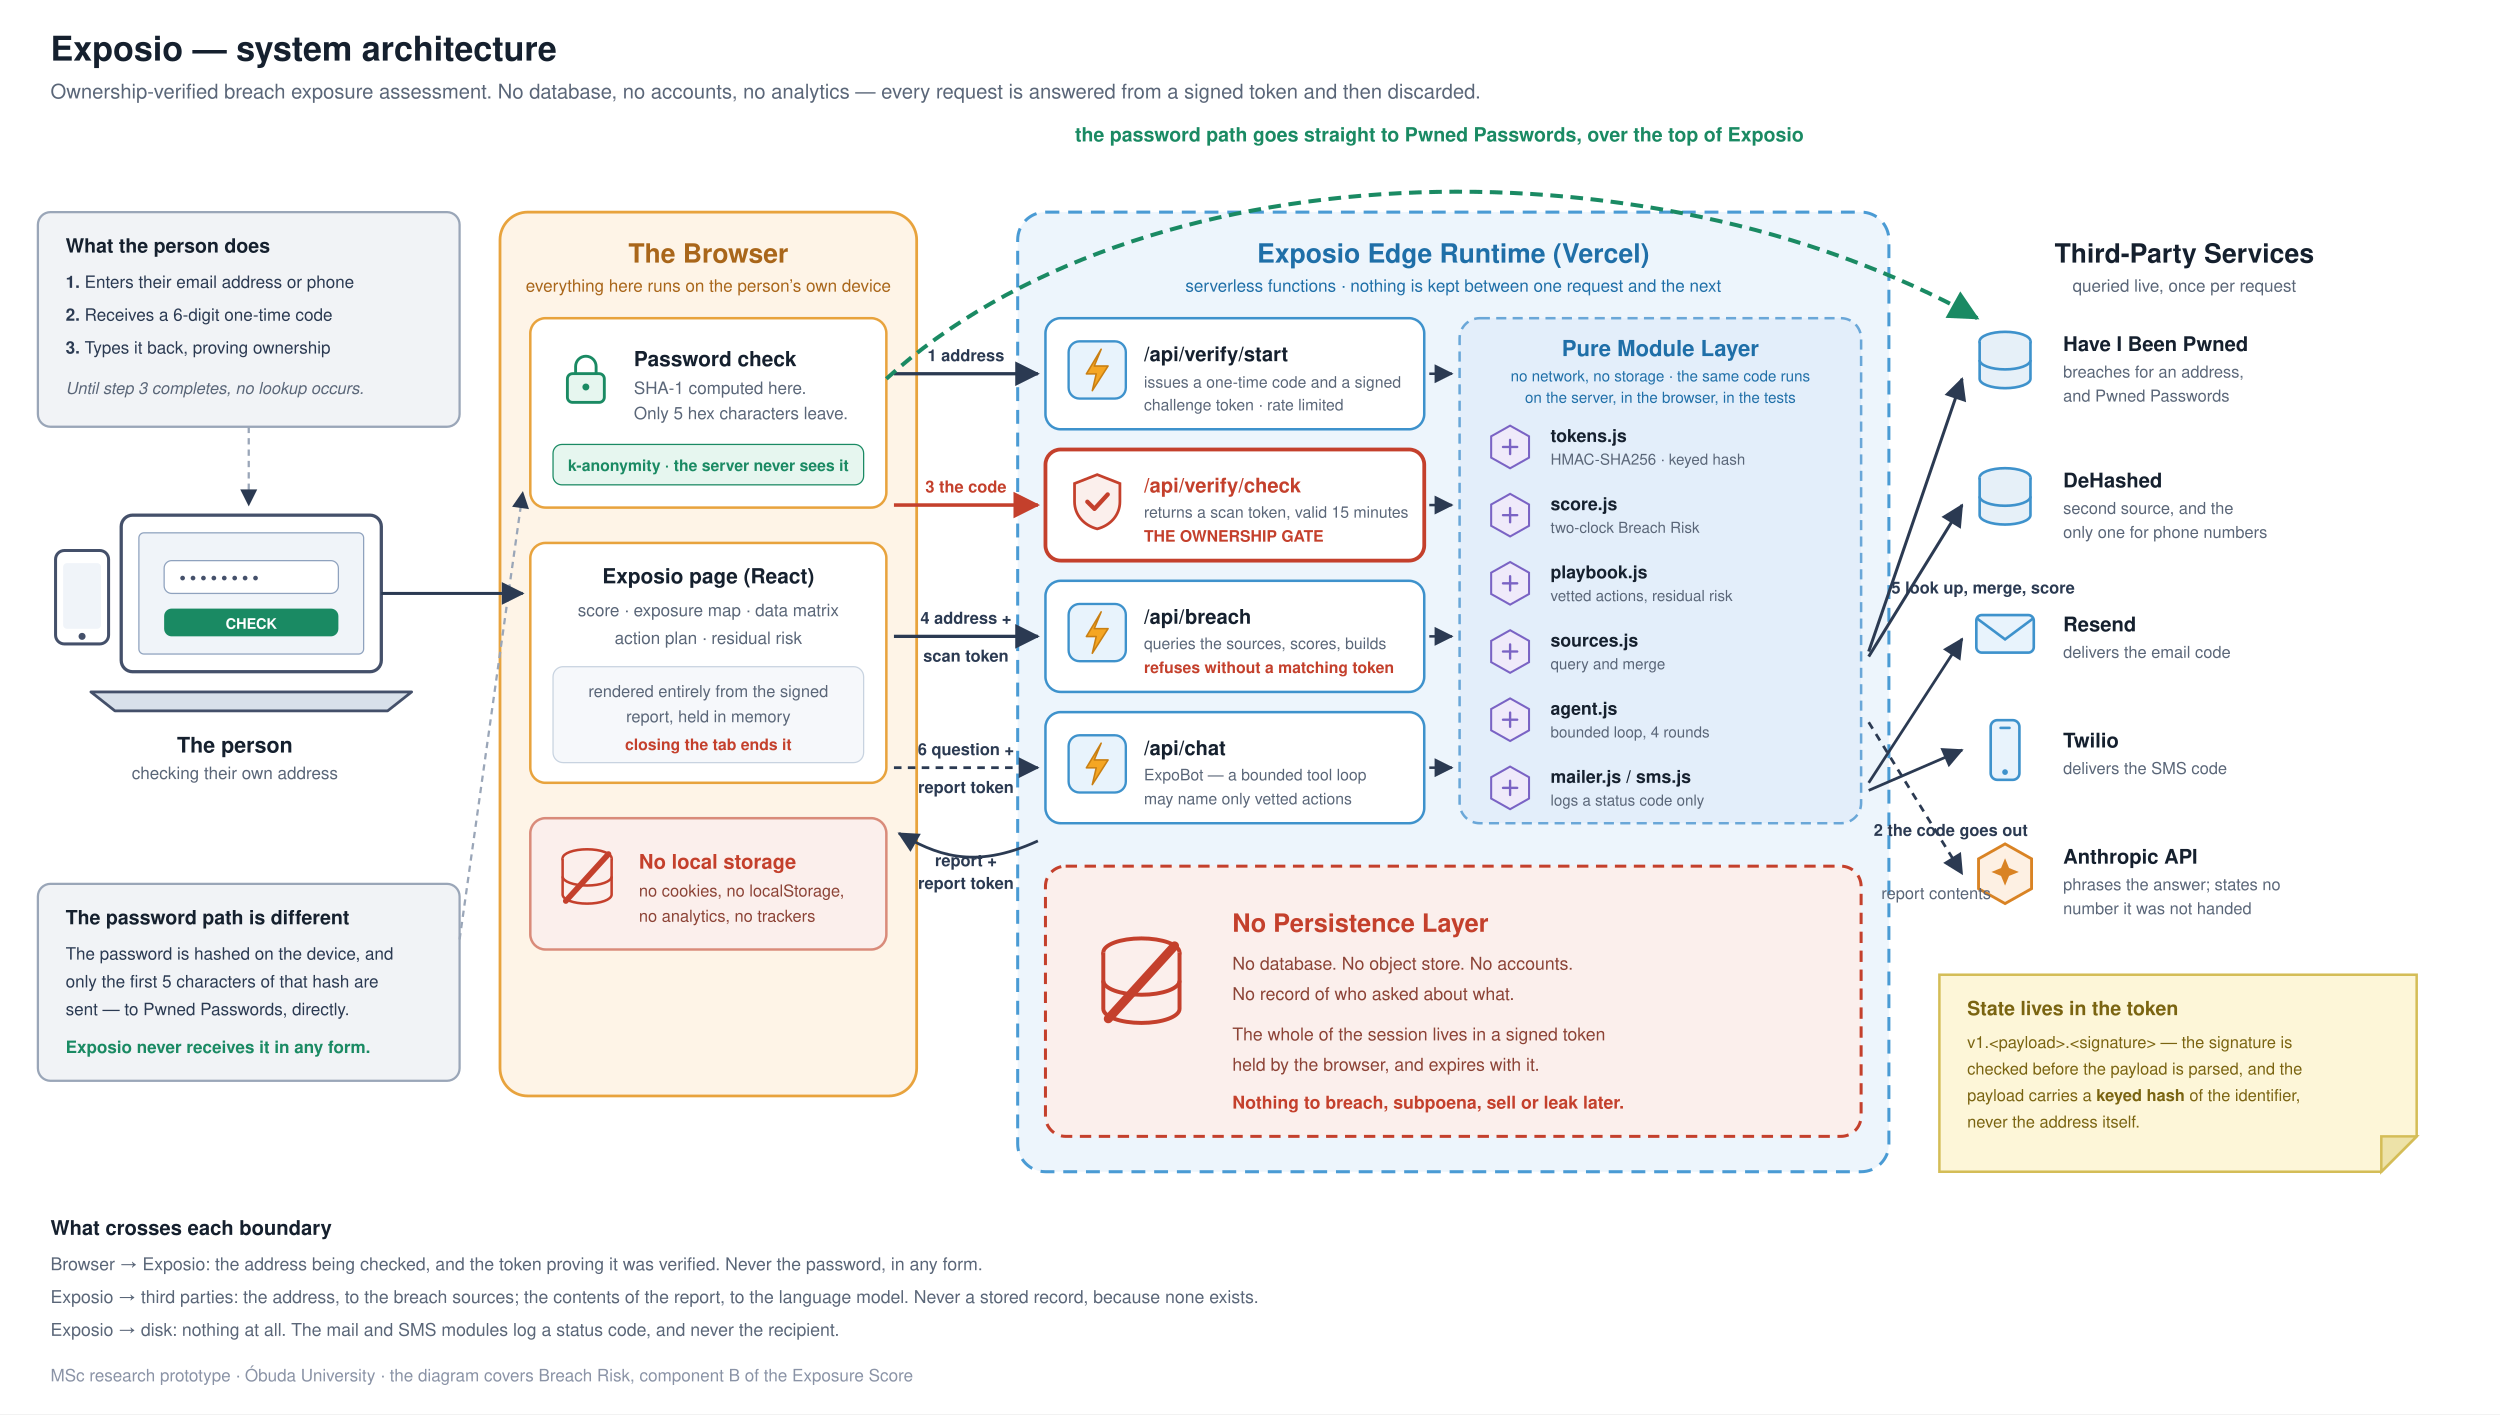
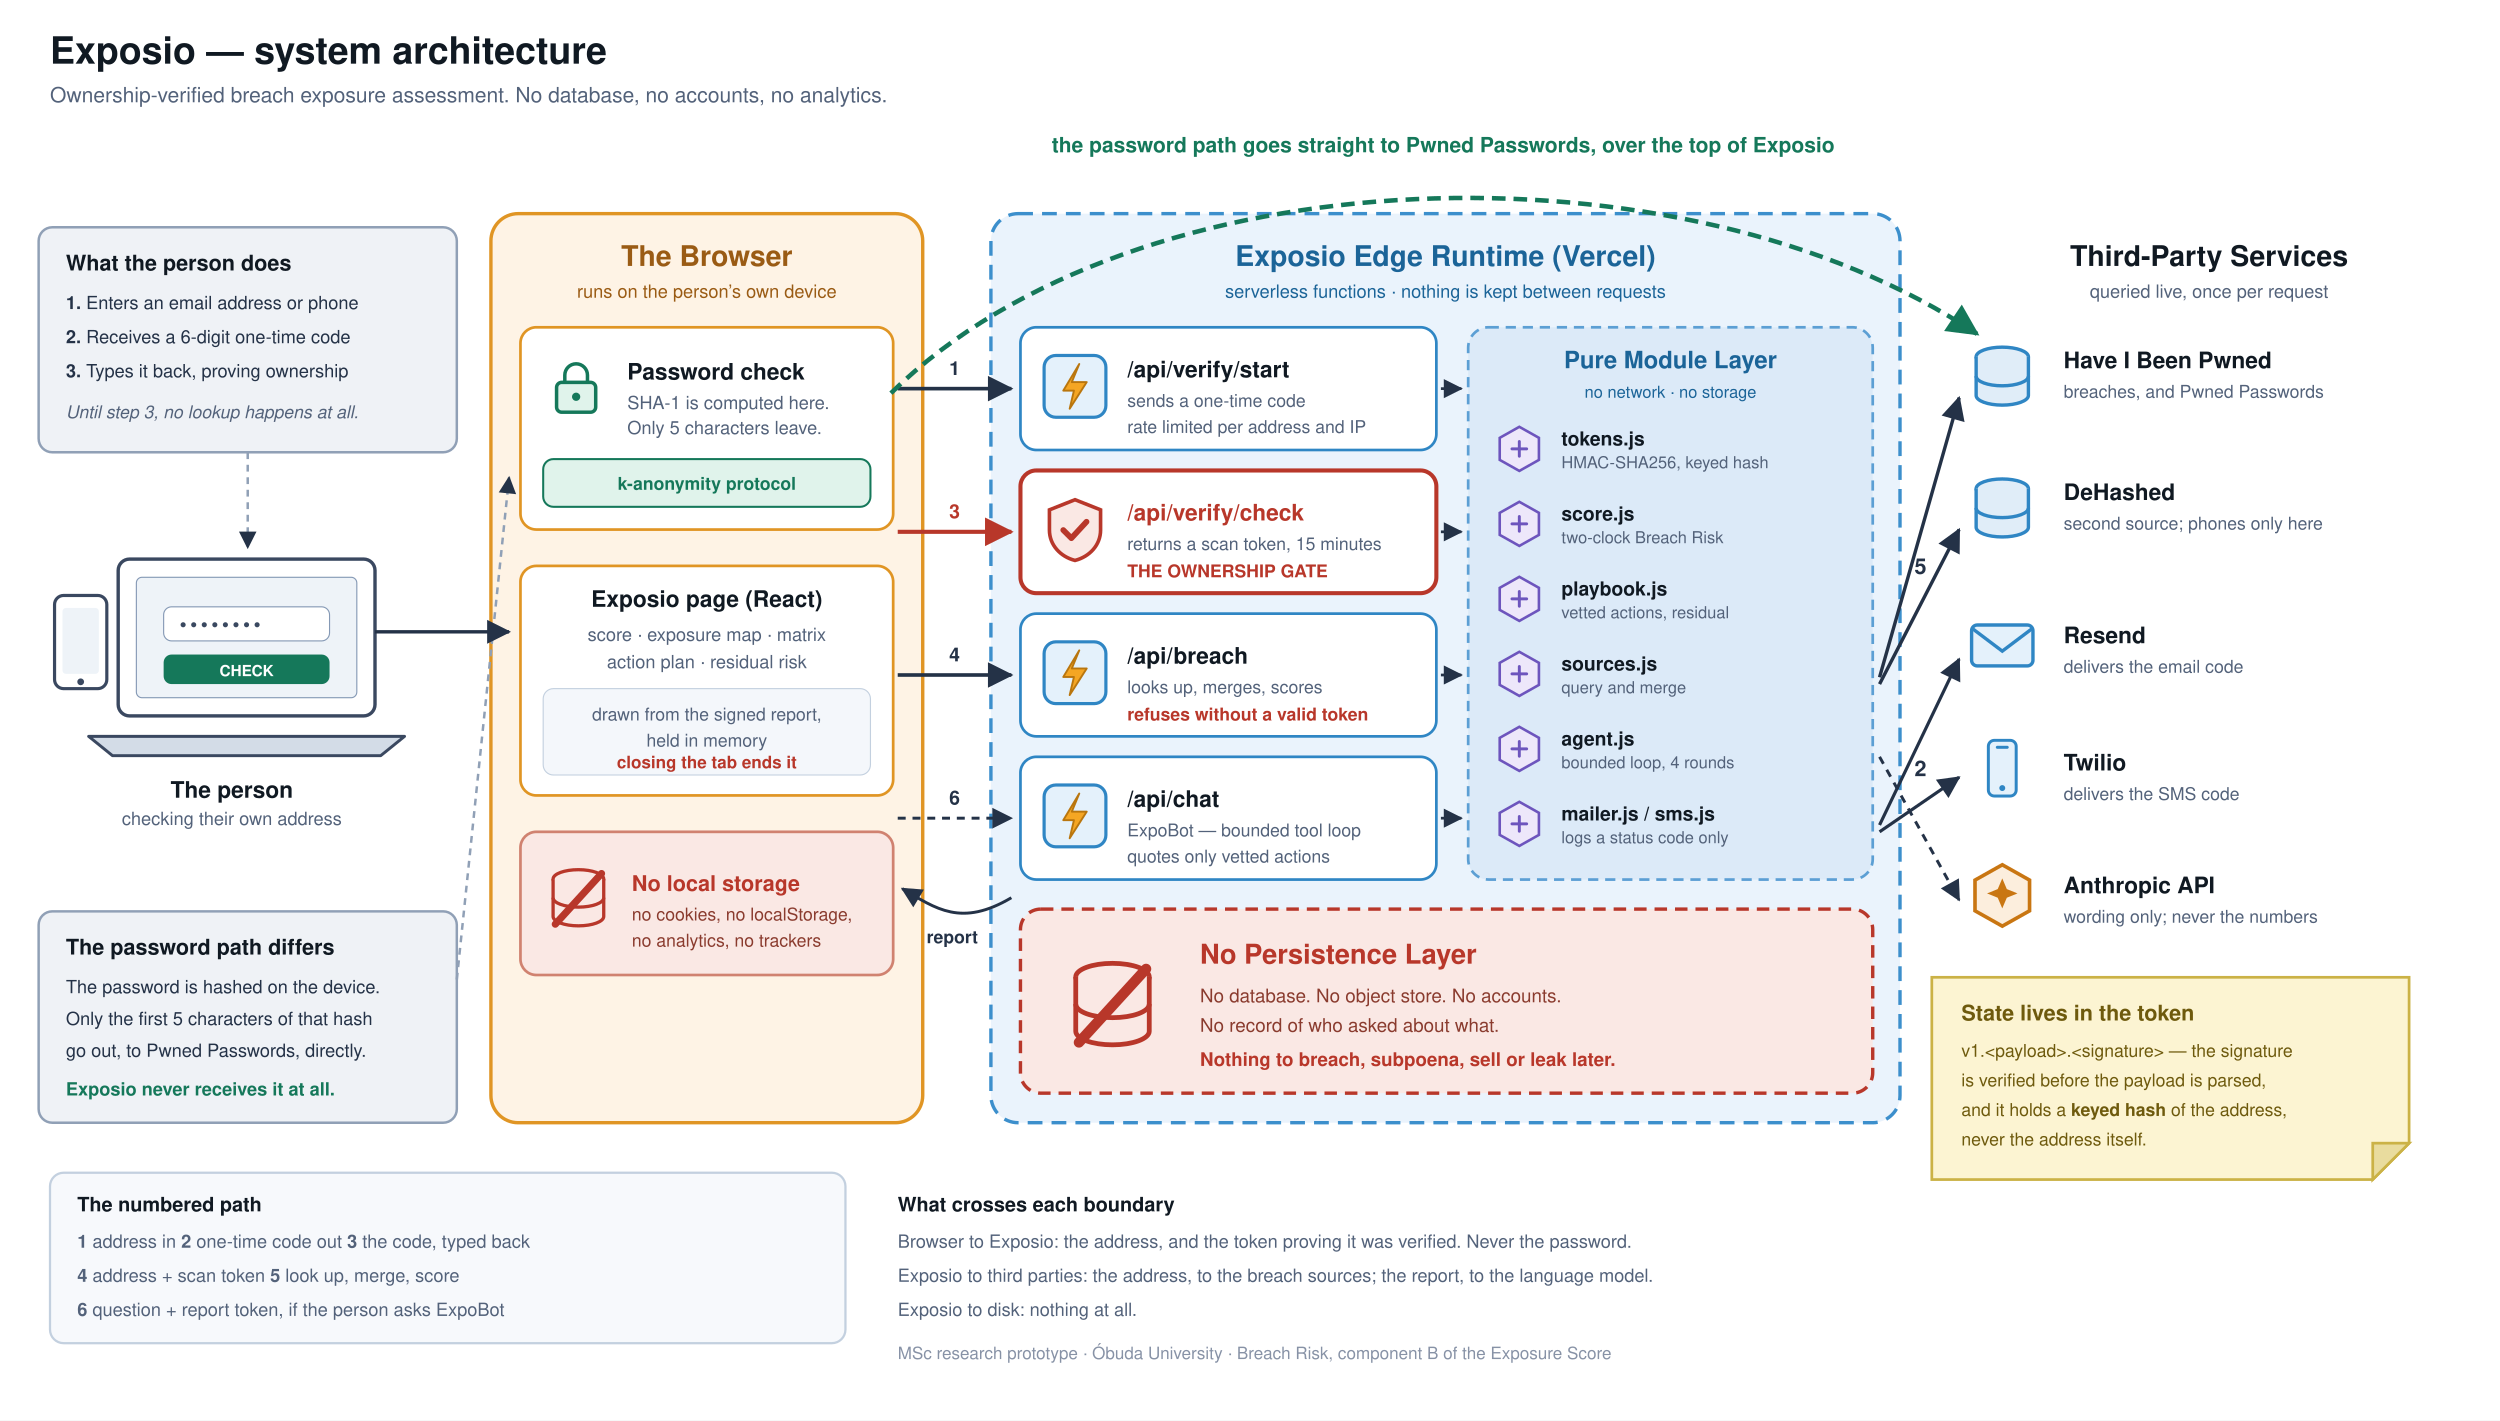
- <svg xmlns="http://www.w3.org/2000/svg" width="1980" height="1120" viewBox="0 0 1980 1120" font-family="Segoe UI, Helvetica, Arial, sans-serif">
+ <svg xmlns="http://www.w3.org/2000/svg" width="2200" height="1250" viewBox="0 0 2200 1250" font-family="Segoe UI, Helvetica, Arial, sans-serif">
  <defs>
-     <marker id="a" viewBox="0 0 10 10" refX="9.2" refY="5" markerWidth="7.5" markerHeight="7.5" orient="auto-start-reverse">
-       <path d="M0 0 L10 5 L0 10 z" fill="#2B3A52" />
+     <marker id="a" viewBox="0 0 10 10" refX="9.2" refY="5" markerWidth="7" markerHeight="7" orient="auto-start-reverse">
+       <path d="M0 0 L10 5 L0 10 z" fill="#243247" />
    </marker>
-     <marker id="ag" viewBox="0 0 10 10" refX="9.2" refY="5" markerWidth="7.5" markerHeight="7.5" orient="auto-start-reverse">
-       <path d="M0 0 L10 5 L0 10 z" fill="#1A8A63" />
+     <marker id="ag" viewBox="0 0 10 10" refX="9.2" refY="5" markerWidth="7" markerHeight="7" orient="auto-start-reverse">
+       <path d="M0 0 L10 5 L0 10 z" fill="#15785A" />
    </marker>
-     <marker id="ar" viewBox="0 0 10 10" refX="9.2" refY="5" markerWidth="7.5" markerHeight="7.5" orient="auto-start-reverse">
-       <path d="M0 0 L10 5 L0 10 z" fill="#C4402C" />
+     <marker id="ar" viewBox="0 0 10 10" refX="9.2" refY="5" markerWidth="7" markerHeight="7" orient="auto-start-reverse">
+       <path d="M0 0 L10 5 L0 10 z" fill="#B8372A" />
    </marker>
    <symbol id="fn" viewBox="0 0 64 64">
-       <rect x="3" y="3" width="58" height="58" rx="11" fill="#E8F3FC" stroke="#3E92CC" stroke-width="2.4" />
-       <path d="M36 11 L21 36 h10 l-4 17 16-25 H29 z" fill="#F5A623" stroke="#C97F12" stroke-width="1.6" stroke-linejoin="round" />
+       <rect x="3" y="3" width="58" height="58" rx="11" fill="#E4F1FB" stroke="#2F86C4" stroke-width="3" />
+       <path d="M36 11 L21 36 h10 l-4 17 16-25 H29 z" fill="#F5A623" stroke="#B9760E" stroke-width="1.8" stroke-linejoin="round" />
    </symbol>
    <symbol id="mod" viewBox="0 0 64 64">
-       <path d="M32 5 L56 18.5 v27 L32 59 L8 45.5 v-27 z" fill="#EFEAFA" stroke="#7A63C4" stroke-width="2.6" />
-       <path d="M23 32 h18 M32 23 v18" stroke="#7A63C4" stroke-width="3" stroke-linecap="round" />
+       <path d="M32 5 L56 18.5 v27 L32 59 L8 45.5 v-27 z" fill="#EDE7FA" stroke="#6D55BD" stroke-width="3.2" />
+       <path d="M23 32 h18 M32 23 v18" stroke="#6D55BD" stroke-width="3.6" stroke-linecap="round" />
    </symbol>
    <symbol id="db" viewBox="0 0 64 64">
-       <ellipse cx="32" cy="14" rx="23" ry="8.5" fill="#E6F0F8" stroke="#3E92CC" stroke-width="2.4" />
-       <path d="M9 14 v34 c0 4.7 10.3 8.5 23 8.5 s23-3.8 23-8.5 V14" fill="#E6F0F8" stroke="#3E92CC" stroke-width="2.4" />
-       <path d="M9 31 c0 4.7 10.3 8.5 23 8.5 s23-3.8 23-8.5" fill="none" stroke="#3E92CC" stroke-width="2.4" />
+       <ellipse cx="32" cy="14" rx="23" ry="8.5" fill="#E0EDF8" stroke="#2F86C4" stroke-width="3" />
+       <path d="M9 14 v34 c0 4.7 10.3 8.5 23 8.5 s23-3.8 23-8.5 V14" fill="#E0EDF8" stroke="#2F86C4" stroke-width="3" />
+       <path d="M9 31 c0 4.7 10.3 8.5 23 8.5 s23-3.8 23-8.5" fill="none" stroke="#2F86C4" stroke-width="3" />
    </symbol>
    <symbol id="nodb" viewBox="0 0 64 64">
-       <ellipse cx="32" cy="14" rx="23" ry="8.5" fill="#FBEFEC" stroke="#C4402C" stroke-width="2.4" />
-       <path d="M9 14 v34 c0 4.7 10.3 8.5 23 8.5 s23-3.8 23-8.5 V14" fill="#FBEFEC" stroke="#C4402C" stroke-width="2.4" />
-       <path d="M9 31 c0 4.7 10.3 8.5 23 8.5 s23-3.8 23-8.5" fill="none" stroke="#C4402C" stroke-width="2.4" />
-       <path d="M12 54 L52 10" stroke="#C4402C" stroke-width="5.4" stroke-linecap="round" />
+       <ellipse cx="32" cy="14" rx="23" ry="8.5" fill="#FAE8E4" stroke="#B8372A" stroke-width="3" />
+       <path d="M9 14 v34 c0 4.7 10.3 8.5 23 8.5 s23-3.8 23-8.5 V14" fill="#FAE8E4" stroke="#B8372A" stroke-width="3" />
+       <path d="M9 31 c0 4.7 10.3 8.5 23 8.5 s23-3.8 23-8.5" fill="none" stroke="#B8372A" stroke-width="3" />
+       <path d="M11 55 L53 9" stroke="#B8372A" stroke-width="6.5" stroke-linecap="round" />
    </symbol>
    <symbol id="mail" viewBox="0 0 64 64">
-       <rect x="6" y="15" width="52" height="34" rx="5" fill="#E8F3FC" stroke="#3E92CC" stroke-width="2.4" />
-       <path d="M6.5 18 L32 37 L57.5 18" fill="none" stroke="#3E92CC" stroke-width="2.4" />
+       <rect x="5" y="14" width="54" height="36" rx="5" fill="#E4F1FB" stroke="#2F86C4" stroke-width="3" />
+       <path d="M5.5 17 L32 37 L58.5 17" fill="none" stroke="#2F86C4" stroke-width="3" />
    </symbol>
    <symbol id="sms" viewBox="0 0 64 64">
-       <rect x="19" y="5" width="26" height="54" rx="6" fill="#E8F3FC" stroke="#3E92CC" stroke-width="2.4" />
-       <path d="M28 12 h8" stroke="#3E92CC" stroke-width="2.4" stroke-linecap="round" />
-       <circle cx="32" cy="52" r="2.6" fill="#3E92CC" />
+       <rect x="18" y="4" width="28" height="56" rx="6" fill="#E4F1FB" stroke="#2F86C4" stroke-width="3" />
+       <path d="M27 11 h10" stroke="#2F86C4" stroke-width="3" stroke-linecap="round" />
+       <circle cx="32" cy="52" r="3" fill="#2F86C4" />
    </symbol>
    <symbol id="ai" viewBox="0 0 64 64">
-       <path d="M32 5 L56 18.5 v27 L32 59 L8 45.5 v-27 z" fill="#FDF0E3" stroke="#D98324" stroke-width="2.6" />
-       <path d="M32 18 l3.6 8.8 8.8 3.6 -8.8 3.6 -3.6 8.8 -3.6 -8.8 -8.8 -3.6 8.8 -3.6 z" fill="#D98324" />
+       <path d="M32 5 L56 18.5 v27 L32 59 L8 45.5 v-27 z" fill="#FCEEDD" stroke="#C97612" stroke-width="3.2" />
+       <path d="M32 17 l4 9.4 9.4 3.8 -9.4 3.8 -4 9.4 -4 -9.4 -9.4 -3.8 9.4 -3.8 z" fill="#C97612" />
    </symbol>
    <symbol id="lock" viewBox="0 0 64 64">
-       <rect x="14" y="27" width="36" height="28" rx="5" fill="#E6F6EF" stroke="#1A8A63" stroke-width="2.8" />
-       <path d="M22 27 v-7 a10 10 0 0 1 20 0 v7" fill="none" stroke="#1A8A63" stroke-width="2.8" />
-       <circle cx="32" cy="40" r="3.4" fill="#1A8A63" />
+       <rect x="13" y="27" width="38" height="29" rx="5" fill="#E0F3EB" stroke="#15785A" stroke-width="3.4" />
+       <path d="M21 27 v-7 a11 11 0 0 1 22 0 v7" fill="none" stroke="#15785A" stroke-width="3.4" />
+       <circle cx="32" cy="41" r="4" fill="#15785A" />
    </symbol>
    <symbol id="gate" viewBox="0 0 64 64">
-       <path d="M32 5 L55 14 v18.5 C55 46 45.3 56.6 32 60 18.7 56.6 9 46 9 32.5 V14 z" fill="#FBEFEC" stroke="#C4402C" stroke-width="2.8" />
-       <path d="M22 32.5 l7.2 7.2 13.4 -14.6" fill="none" stroke="#C4402C" stroke-width="4.4" stroke-linecap="round" stroke-linejoin="round" />
+       <path d="M32 4 L56 13.5 v19 C56 46.5 45.7 57.5 32 61 18.3 57.5 8 46.5 8 32.5 V13.5 z" fill="#FAE8E4" stroke="#B8372A" stroke-width="3.4" />
+       <path d="M21 32.5 l7.6 7.6 14.2 -15.4" fill="none" stroke="#B8372A" stroke-width="5.4" stroke-linecap="round" stroke-linejoin="round" />
    </symbol>
  </defs>
-   <rect width="1980" height="1120" fill="#FFFFFF" />
-   <text x="40" y="48" font-size="27" font-weight="700" fill="#15202E">Exposio — system architecture</text>
-   <text x="40" y="78" font-size="16" fill="#5A6678">Ownership-verified breach exposure assessment. No database, no accounts, no analytics — every request is answered from a signed token and then discarded.</text>
-   <rect x="396" y="168" width="330" height="700" rx="22" fill="#FEF4E7" stroke="#E8A33D" stroke-width="2.2" />
-   <text x="561" y="208" font-size="21" font-weight="700" fill="#A9661A" text-anchor="middle">The Browser</text>
-   <text x="561" y="231" font-size="13.5" fill="#A9661A" text-anchor="middle">everything here runs on the person’s own device</text>
-   <rect x="420" y="252" width="282" height="150" rx="12" fill="#FFFFFF" stroke="#E8A33D" stroke-width="2" />
-   <use href="#lock" x="438" y="274" width="52" height="52" />
-   <text x="502" y="290" font-size="16.5" font-weight="700" fill="#15202E">Password check</text>
-   <text x="502" y="312" font-size="13.5" fill="#5A6678">SHA-1 computed here.</text>
-   <text x="502" y="332" font-size="13.5" fill="#5A6678">Only 5 hex characters leave.</text>
-   <rect x="438" y="352" width="246" height="32" rx="7" fill="#E6F6EF" stroke="#1A8A63" />
-   <text x="561" y="373" font-size="12.5" font-weight="650" fill="#1A8A63" text-anchor="middle">k-anonymity · the server never sees it</text>
-   <rect x="420" y="430" width="282" height="190" rx="12" fill="#FFFFFF" stroke="#E8A33D" stroke-width="2" />
-   <text x="561" y="462" font-size="16.5" font-weight="700" fill="#15202E" text-anchor="middle">Exposio page (React)</text>
-   <text x="561" y="488" font-size="13.5" fill="#5A6678" text-anchor="middle">score · exposure map · data matrix</text>
-   <text x="561" y="510" font-size="13.5" fill="#5A6678" text-anchor="middle">action plan · residual risk</text>
-   <rect x="438" y="528" width="246" height="76" rx="8" fill="#F6F8FB" stroke="#C8D3E0" />
-   <text x="561" y="552" font-size="13" fill="#5A6678" text-anchor="middle">rendered entirely from the signed</text>
-   <text x="561" y="572" font-size="13" fill="#5A6678" text-anchor="middle">report, held in memory</text>
-   <text x="561" y="594" font-size="12.5" font-weight="700" fill="#C4402C" text-anchor="middle">closing the tab ends it</text>
-   <rect x="420" y="648" width="282" height="104" rx="12" fill="#FBEFEC" stroke="#D98B7A" stroke-width="2" />
-   <use href="#nodb" x="438" y="668" width="54" height="54" />
-   <text x="506" y="688" font-size="16" font-weight="700" fill="#C4402C">No local storage</text>
-   <text x="506" y="710" font-size="13" fill="#8C4336">no cookies, no localStorage,</text>
-   <text x="506" y="730" font-size="13" fill="#8C4336">no analytics, no trackers</text>
-   <rect x="806" y="168" width="690" height="760" rx="22" fill="#EDF5FC" stroke="#4A9BD4" stroke-width="2.4" stroke-dasharray="11 7" />
-   <text x="1151" y="208" font-size="21" font-weight="700" fill="#1F6FA8" text-anchor="middle">Exposio Edge Runtime (Vercel)</text>
-   <text x="1151" y="231" font-size="13.5" fill="#1F6FA8" text-anchor="middle">serverless functions · nothing is kept between one request and the next</text>
-   <rect x="828" y="252" width="300" height="88" rx="12" fill="#FFFFFF" stroke="#3E92CC" stroke-width="2" />
-   <use href="#fn" x="844" y="268" width="50" height="50" />
-   <text x="906" y="286" font-size="16" font-weight="700" fill="#15202E">/api/verify/start</text>
-   <text x="906" y="307" font-size="12.5" fill="#5A6678">issues a one-time code and a signed</text>
-   <text x="906" y="325" font-size="12.5" fill="#5A6678">challenge token · rate limited</text>
-   <rect x="828" y="356" width="300" height="88" rx="12" fill="#FFFFFF" stroke="#C4402C" stroke-width="3" />
-   <use href="#gate" x="844" y="372" width="50" height="50" />
-   <text x="906" y="390" font-size="16" font-weight="700" fill="#C4402C">/api/verify/check</text>
-   <text x="906" y="410" font-size="12.5" fill="#5A6678">returns a scan token, valid 15 minutes</text>
-   <text x="906" y="429" font-size="12.5" font-weight="700" fill="#C4402C">THE OWNERSHIP GATE</text>
-   <rect x="828" y="460" width="300" height="88" rx="12" fill="#FFFFFF" stroke="#3E92CC" stroke-width="2" />
-   <use href="#fn" x="844" y="476" width="50" height="50" />
-   <text x="906" y="494" font-size="16" font-weight="700" fill="#15202E">/api/breach</text>
-   <text x="906" y="514" font-size="12.5" fill="#5A6678">queries the sources, scores, builds</text>
-   <text x="906" y="533" font-size="12.5" font-weight="700" fill="#C4402C">refuses without a matching token</text>
-   <rect x="828" y="564" width="300" height="88" rx="12" fill="#FFFFFF" stroke="#3E92CC" stroke-width="2" />
-   <use href="#fn" x="844" y="580" width="50" height="50" />
-   <text x="906" y="598" font-size="16" font-weight="700" fill="#15202E">/api/chat</text>
-   <text x="906" y="618" font-size="12.5" fill="#5A6678">ExpoBot — a bounded tool loop</text>
-   <text x="906" y="637" font-size="12.5" fill="#5A6678">may name only vetted actions</text>
-   <rect x="1156" y="252" width="318" height="400" rx="16" fill="#E3EEFA" stroke="#6AA7D8" stroke-width="2" stroke-dasharray="8 5" />
-   <text x="1315" y="282" font-size="17.5" font-weight="700" fill="#1F6FA8" text-anchor="middle">Pure Module Layer</text>
-   <text x="1315" y="302" font-size="12" fill="#1F6FA8" text-anchor="middle">no network, no storage · the same code runs</text>
-   <text x="1315" y="319" font-size="12" fill="#1F6FA8" text-anchor="middle">on the server, in the browser, in the tests</text>
-   <use href="#mod" x="1176" y="334" width="40" height="40" />
-   <text x="1228" y="350" font-size="14" font-weight="700" fill="#15202E">tokens.js</text>
-   <text x="1228" y="368" font-size="12" fill="#5A6678">HMAC-SHA256 · keyed hash</text>
-   <use href="#mod" x="1176" y="388" width="40" height="40" />
-   <text x="1228" y="404" font-size="14" font-weight="700" fill="#15202E">score.js</text>
-   <text x="1228" y="422" font-size="12" fill="#5A6678">two-clock Breach Risk</text>
-   <use href="#mod" x="1176" y="442" width="40" height="40" />
-   <text x="1228" y="458" font-size="14" font-weight="700" fill="#15202E">playbook.js</text>
-   <text x="1228" y="476" font-size="12" fill="#5A6678">vetted actions, residual risk</text>
-   <use href="#mod" x="1176" y="496" width="40" height="40" />
-   <text x="1228" y="512" font-size="14" font-weight="700" fill="#15202E">sources.js</text>
-   <text x="1228" y="530" font-size="12" fill="#5A6678">query and merge</text>
-   <use href="#mod" x="1176" y="550" width="40" height="40" />
-   <text x="1228" y="566" font-size="14" font-weight="700" fill="#15202E">agent.js</text>
-   <text x="1228" y="584" font-size="12" fill="#5A6678">bounded loop, 4 rounds</text>
-   <use href="#mod" x="1176" y="604" width="40" height="40" />
-   <text x="1228" y="620" font-size="14" font-weight="700" fill="#15202E">mailer.js / sms.js</text>
-   <text x="1228" y="638" font-size="12" fill="#5A6678">logs a status code only</text>
-   <rect x="828" y="686" width="646" height="214" rx="16" fill="#FBEFEC" stroke="#C4402C" stroke-width="2.4" stroke-dasharray="9 6" />
-   <use href="#nodb" x="862" y="736" width="84" height="84" />
-   <text x="976" y="738" font-size="20" font-weight="700" fill="#C4402C">No Persistence Layer</text>
-   <text x="976" y="768" font-size="14" fill="#8C4336">No database. No object store. No accounts.</text>
-   <text x="976" y="792" font-size="14" fill="#8C4336">No record of who asked about what.</text>
-   <text x="976" y="824" font-size="14" fill="#8C4336">The whole of the session lives in a signed token</text>
-   <text x="976" y="848" font-size="14" fill="#8C4336">held by the browser, and expires with it.</text>
-   <text x="976" y="878" font-size="14" font-weight="700" fill="#C4402C">Nothing to breach, subpoena, sell or leak later.</text>
-   <text x="1730" y="208" font-size="21" font-weight="700" fill="#15202E" text-anchor="middle">Third-Party Services</text>
-   <text x="1730" y="231" font-size="13.5" fill="#5A6678" text-anchor="middle">queried live, once per request</text>
-   <use href="#db" x="1560" y="258" width="56" height="56" />
-   <text x="1634" y="278" font-size="16" font-weight="700" fill="#15202E">Have I Been Pwned</text>
-   <text x="1634" y="299" font-size="13" fill="#5A6678">breaches for an address,</text>
-   <text x="1634" y="318" font-size="13" fill="#5A6678">and Pwned Passwords</text>
-   <use href="#db" x="1560" y="366" width="56" height="56" />
-   <text x="1634" y="386" font-size="16" font-weight="700" fill="#15202E">DeHashed</text>
-   <text x="1634" y="407" font-size="13" fill="#5A6678">second source, and the</text>
-   <text x="1634" y="426" font-size="13" fill="#5A6678">only one for phone numbers</text>
-   <use href="#mail" x="1560" y="474" width="56" height="56" />
-   <text x="1634" y="500" font-size="16" font-weight="700" fill="#15202E">Resend</text>
-   <text x="1634" y="521" font-size="13" fill="#5A6678">delivers the email code</text>
-   <use href="#sms" x="1560" y="566" width="56" height="56" />
-   <text x="1634" y="592" font-size="16" font-weight="700" fill="#15202E">Twilio</text>
-   <text x="1634" y="613" font-size="13" fill="#5A6678">delivers the SMS code</text>
-   <use href="#ai" x="1560" y="664" width="56" height="56" />
-   <text x="1634" y="684" font-size="16" font-weight="700" fill="#15202E">Anthropic API</text>
-   <text x="1634" y="705" font-size="13" fill="#5A6678">phrases the answer; states no</text>
-   <text x="1634" y="724" font-size="13" fill="#5A6678">number it was not handed</text>
-   <rect x="96" y="408" width="206" height="124" rx="9" fill="#FFFFFF" stroke="#44506A" stroke-width="2.6" />
-   <rect x="110" y="422" width="178" height="96" rx="4" fill="#F0F4F9" stroke="#8FA2BE" />
-   <rect x="130" y="444" width="138" height="26" rx="6" fill="#FFFFFF" stroke="#8FA2BE" />
-   <text x="142" y="463" font-size="15" fill="#44506A" letter-spacing="3">••••••••</text>
-   <rect x="130" y="482" width="138" height="22" rx="6" fill="#1A8A63" />
-   <text x="199" y="498" font-size="11.5" font-weight="700" fill="#FFFFFF" text-anchor="middle">CHECK</text>
-   <path d="M72 548 h254 l-19 15 H91 z" fill="#D8E0EA" stroke="#44506A" stroke-width="2.2" stroke-linejoin="round" />
-   <rect x="44" y="436" width="42" height="74" rx="7" fill="#FFFFFF" stroke="#44506A" stroke-width="2.4" />
-   <rect x="50" y="446" width="30" height="52" rx="3" fill="#F0F4F9" />
-   <circle cx="65" cy="504" r="2.8" fill="#44506A" />
-   <text x="186" y="596" font-size="17" font-weight="700" fill="#15202E" text-anchor="middle">The person</text>
-   <text x="186" y="617" font-size="13.5" fill="#5A6678" text-anchor="middle">checking their own address</text>
-   <rect x="30" y="168" width="334" height="170" rx="10" fill="#F1F3F6" stroke="#9AA6B8" stroke-width="1.8" />
-   <text x="52" y="200" font-size="15.5" font-weight="700" fill="#15202E">What the person does</text>
-   <text x="52" y="228" font-size="13.5" fill="#2B3A52">
-     <tspan font-weight="700">1.</tspan>  Enters their email address or phone</text>
-   <text x="52" y="254" font-size="13.5" fill="#2B3A52">
+   <rect width="2200" height="1250" fill="#FFFFFF" />
+   <text x="44" y="56" font-size="33" font-weight="700" fill="#101922">Exposio — system architecture</text>
+   <text x="44" y="90" font-size="18.5" fill="#53627A">Ownership-verified breach exposure assessment. No database, no accounts, no analytics.</text>
+   <rect x="432" y="188" width="380" height="800" rx="24" fill="#FEF3E5" stroke="#E09524" stroke-width="3" />
+   <text x="622" y="234" font-size="25" font-weight="700" fill="#9A5B14" text-anchor="middle">The Browser</text>
+   <text x="622" y="262" font-size="16" fill="#9A5B14" text-anchor="middle">runs on the person’s own device</text>
+   <rect x="458" y="288" width="328" height="178" rx="14" fill="#FFFFFF" stroke="#E09524" stroke-width="2.4" />
+   <use href="#lock" x="478" y="312" width="58" height="58" />
+   <text x="552" y="334" font-size="20" font-weight="700" fill="#101922">Password check</text>
+   <text x="552" y="360" font-size="16" fill="#53627A">SHA-1 is computed here.</text>
+   <text x="552" y="382" font-size="16" fill="#53627A">Only 5 characters leave.</text>
+   <rect x="478" y="404" width="288" height="42" rx="9" fill="#E0F3EB" stroke="#15785A" stroke-width="1.8" />
+   <text x="622" y="431" font-size="15.5" font-weight="650" fill="#15785A" text-anchor="middle">k-anonymity protocol</text>
+   <rect x="458" y="498" width="328" height="202" rx="14" fill="#FFFFFF" stroke="#E09524" stroke-width="2.4" />
+   <text x="622" y="534" font-size="20" font-weight="700" fill="#101922" text-anchor="middle">Exposio page (React)</text>
+   <text x="622" y="564" font-size="16" fill="#53627A" text-anchor="middle">score · exposure map · matrix</text>
+   <text x="622" y="588" font-size="16" fill="#53627A" text-anchor="middle">action plan · residual risk</text>
+   <rect x="478" y="606" width="288" height="76" rx="9" fill="#F4F7FB" stroke="#C3D0DF" />
+   <text x="622" y="634" font-size="15.5" fill="#53627A" text-anchor="middle">drawn from the signed report,</text>
+   <text x="622" y="657" font-size="15.5" fill="#53627A" text-anchor="middle">held in memory</text>
+   <text x="622" y="676" font-size="15" font-weight="700" fill="#B8372A" text-anchor="middle">closing the tab ends it</text>
+   <rect x="458" y="732" width="328" height="126" rx="14" fill="#FAE8E4" stroke="#D08270" stroke-width="2.4" />
+   <use href="#nodb" x="478" y="760" width="62" height="62" />
+   <text x="556" y="784" font-size="19" font-weight="700" fill="#B8372A">No local storage</text>
+   <text x="556" y="810" font-size="15.5" fill="#8A3B2E">no cookies, no localStorage,</text>
+   <text x="556" y="833" font-size="15.5" fill="#8A3B2E">no analytics, no trackers</text>
+   <rect x="872" y="188" width="800" height="800" rx="24" fill="#EAF3FC" stroke="#3C8FCC" stroke-width="3" stroke-dasharray="13 8" />
+   <text x="1272" y="234" font-size="25" font-weight="700" fill="#1B6498" text-anchor="middle">Exposio Edge Runtime (Vercel)</text>
+   <text x="1272" y="262" font-size="16" fill="#1B6498" text-anchor="middle">serverless functions · nothing is kept between requests</text>
+   <rect x="898" y="288" width="366" height="108" rx="14" fill="#FFFFFF" stroke="#2F86C4" stroke-width="2.4" />
+   <use href="#fn" x="916" y="310" width="60" height="60" />
+   <text x="992" y="332" font-size="20" font-weight="700" fill="#101922">/api/verify/start</text>
+   <text x="992" y="358" font-size="15.5" fill="#53627A">sends a one-time code</text>
+   <text x="992" y="381" font-size="15.5" fill="#53627A">rate limited per address and IP</text>
+   <rect x="898" y="414" width="366" height="108" rx="14" fill="#FFFFFF" stroke="#B8372A" stroke-width="3.6" />
+   <use href="#gate" x="916" y="436" width="60" height="60" />
+   <text x="992" y="458" font-size="20" font-weight="700" fill="#B8372A">/api/verify/check</text>
+   <text x="992" y="484" font-size="15.5" fill="#53627A">returns a scan token, 15 minutes</text>
+   <text x="992" y="508" font-size="15.5" font-weight="700" fill="#B8372A">THE OWNERSHIP GATE</text>
+   <rect x="898" y="540" width="366" height="108" rx="14" fill="#FFFFFF" stroke="#2F86C4" stroke-width="2.4" />
+   <use href="#fn" x="916" y="562" width="60" height="60" />
+   <text x="992" y="584" font-size="20" font-weight="700" fill="#101922">/api/breach</text>
+   <text x="992" y="610" font-size="15.5" fill="#53627A">looks up, merges, scores</text>
+   <text x="992" y="634" font-size="15.5" font-weight="700" fill="#B8372A">refuses without a valid token</text>
+   <rect x="898" y="666" width="366" height="108" rx="14" fill="#FFFFFF" stroke="#2F86C4" stroke-width="2.4" />
+   <use href="#fn" x="916" y="688" width="60" height="60" />
+   <text x="992" y="710" font-size="20" font-weight="700" fill="#101922">/api/chat</text>
+   <text x="992" y="736" font-size="15.5" fill="#53627A">ExpoBot — bounded tool loop</text>
+   <text x="992" y="759" font-size="15.5" fill="#53627A">quotes only vetted actions</text>
+   <rect x="1292" y="288" width="356" height="486" rx="18" fill="#DCEAF8" stroke="#5C9FD4" stroke-width="2.4" stroke-dasharray="9 6" />
+   <text x="1470" y="324" font-size="21" font-weight="700" fill="#1B6498" text-anchor="middle">Pure Module Layer</text>
+   <text x="1470" y="350" font-size="14.5" fill="#1B6498" text-anchor="middle">no network · no storage</text>
+   <use href="#mod" x="1314" y="372" width="46" height="46" />
+   <text x="1374" y="392" font-size="17" font-weight="700" fill="#101922">tokens.js</text>
+   <text x="1374" y="412" font-size="14.5" fill="#53627A">HMAC-SHA256, keyed hash</text>
+   <use href="#mod" x="1314" y="438" width="46" height="46" />
+   <text x="1374" y="458" font-size="17" font-weight="700" fill="#101922">score.js</text>
+   <text x="1374" y="478" font-size="14.5" fill="#53627A">two-clock Breach Risk</text>
+   <use href="#mod" x="1314" y="504" width="46" height="46" />
+   <text x="1374" y="524" font-size="17" font-weight="700" fill="#101922">playbook.js</text>
+   <text x="1374" y="544" font-size="14.5" fill="#53627A">vetted actions, residual</text>
+   <use href="#mod" x="1314" y="570" width="46" height="46" />
+   <text x="1374" y="590" font-size="17" font-weight="700" fill="#101922">sources.js</text>
+   <text x="1374" y="610" font-size="14.5" fill="#53627A">query and merge</text>
+   <use href="#mod" x="1314" y="636" width="46" height="46" />
+   <text x="1374" y="656" font-size="17" font-weight="700" fill="#101922">agent.js</text>
+   <text x="1374" y="676" font-size="14.5" fill="#53627A">bounded loop, 4 rounds</text>
+   <use href="#mod" x="1314" y="702" width="46" height="46" />
+   <text x="1374" y="722" font-size="17" font-weight="700" fill="#101922">mailer.js / sms.js</text>
+   <text x="1374" y="742" font-size="14.5" fill="#53627A">logs a status code only</text>
+   <rect x="898" y="800" width="750" height="162" rx="18" fill="#FAE8E4" stroke="#B8372A" stroke-width="3" stroke-dasharray="11 7" />
+   <use href="#nodb" x="934" y="840" width="90" height="90" />
+   <text x="1056" y="848" font-size="24" font-weight="700" fill="#B8372A">No Persistence Layer</text>
+   <text x="1056" y="882" font-size="16.5" fill="#8A3B2E">No database. No object store. No accounts.</text>
+   <text x="1056" y="908" font-size="16.5" fill="#8A3B2E">No record of who asked about what.</text>
+   <text x="1056" y="938" font-size="16.5" font-weight="700" fill="#B8372A">Nothing to breach, subpoena, sell or leak later.</text>
+   <text x="1944" y="234" font-size="25" font-weight="700" fill="#101922" text-anchor="middle">Third-Party Services</text>
+   <text x="1944" y="262" font-size="16" fill="#53627A" text-anchor="middle">queried live, once per request</text>
+   <use href="#db" x="1730" y="300" width="64" height="64" />
+   <text x="1816" y="324" font-size="20" font-weight="700" fill="#101922">Have I Been Pwned</text>
+   <text x="1816" y="350" font-size="15.5" fill="#53627A">breaches, and Pwned Passwords</text>
+   <use href="#db" x="1730" y="416" width="64" height="64" />
+   <text x="1816" y="440" font-size="20" font-weight="700" fill="#101922">DeHashed</text>
+   <text x="1816" y="466" font-size="15.5" fill="#53627A">second source; phones only here</text>
+   <use href="#mail" x="1730" y="536" width="64" height="64" />
+   <text x="1816" y="566" font-size="20" font-weight="700" fill="#101922">Resend</text>
+   <text x="1816" y="592" font-size="15.5" fill="#53627A">delivers the email code</text>
+   <use href="#sms" x="1734" y="648" width="56" height="56" />
+   <text x="1816" y="678" font-size="20" font-weight="700" fill="#101922">Twilio</text>
+   <text x="1816" y="704" font-size="15.5" fill="#53627A">delivers the SMS code</text>
+   <use href="#ai" x="1730" y="756" width="64" height="64" />
+   <text x="1816" y="786" font-size="20" font-weight="700" fill="#101922">Anthropic API</text>
+   <text x="1816" y="812" font-size="15.5" fill="#53627A">wording only; never the numbers</text>
+   <rect x="104" y="492" width="226" height="138" rx="10" fill="#FFFFFF" stroke="#3A4860" stroke-width="3" />
+   <rect x="120" y="508" width="194" height="106" rx="5" fill="#EEF3F8" stroke="#8599B5" />
+   <rect x="144" y="534" width="146" height="30" rx="7" fill="#FFFFFF" stroke="#8599B5" />
+   <text x="158" y="556" font-size="18" fill="#3A4860" letter-spacing="3">••••••••</text>
+   <rect x="144" y="576" width="146" height="26" rx="7" fill="#15785A" />
+   <text x="217" y="595" font-size="13.5" font-weight="700" fill="#FFFFFF" text-anchor="middle">CHECK</text>
+   <path d="M78 648 h278 l-21 17 H99 z" fill="#D3DCE7" stroke="#3A4860" stroke-width="2.6" stroke-linejoin="round" />
+   <rect x="48" y="524" width="46" height="82" rx="8" fill="#FFFFFF" stroke="#3A4860" stroke-width="2.8" />
+   <rect x="55" y="535" width="32" height="58" rx="3" fill="#EEF3F8" />
+   <circle cx="71" cy="600" r="3" fill="#3A4860" />
+   <text x="204" y="702" font-size="20" font-weight="700" fill="#101922" text-anchor="middle">The person</text>
+   <text x="204" y="726" font-size="16" fill="#53627A" text-anchor="middle">checking their own address</text>
+   <rect x="34" y="200" width="368" height="198" rx="12" fill="#EFF2F6" stroke="#90A0B6" stroke-width="2.2" />
+   <text x="58" y="238" font-size="19" font-weight="700" fill="#101922">What the person does</text>
+   <text x="58" y="272" font-size="16" fill="#243247">
+     <tspan font-weight="700">1.</tspan>  Enters an email address or phone</text>
+   <text x="58" y="302" font-size="16" fill="#243247">
    <tspan font-weight="700">2.</tspan>  Receives a 6-digit one-time code</text>
-   <text x="52" y="280" font-size="13.5" fill="#2B3A52">
+   <text x="58" y="332" font-size="16" fill="#243247">
    <tspan font-weight="700">3.</tspan>  Types it back, proving ownership</text>
-   <text x="52" y="312" font-size="13" font-style="italic" fill="#5A6678">Until step 3 completes, no lookup occurs.</text>
-   <path d="M197 338 L197 400" stroke="#9AA6B8" stroke-width="1.8" stroke-dasharray="5 4" fill="none" marker-end="url(#a)" />
-   <rect x="30" y="700" width="334" height="156" rx="10" fill="#F1F3F6" stroke="#9AA6B8" stroke-width="1.8" />
-   <text x="52" y="732" font-size="15.5" font-weight="700" fill="#15202E">The password path is different</text>
-   <text x="52" y="760" font-size="13.5" fill="#2B3A52">The password is hashed on the device, and</text>
-   <text x="52" y="782" font-size="13.5" fill="#2B3A52">only the first 5 characters of that hash are</text>
-   <text x="52" y="804" font-size="13.5" fill="#2B3A52">sent — to Pwned Passwords, directly.</text>
-   <text x="52" y="834" font-size="13.5" font-weight="700" fill="#1A8A63">Exposio never receives it in any form.</text>
-   <path d="M364 744 L414 390" stroke="#9AA6B8" stroke-width="1.8" stroke-dasharray="5 4" fill="none" marker-end="url(#a)" />
-   <path d="M1536 772 h378 v128 l-28 28 h-350 z" fill="#FDF6D8" stroke="#D4BD57" stroke-width="2" />
-   <path d="M1914 900 h-28 v28 z" fill="#EDE2A8" stroke="#D4BD57" stroke-width="2" />
-   <text x="1558" y="804" font-size="15.5" font-weight="700" fill="#7A6411">State lives in the token</text>
-   <text x="1558" y="830" font-size="13" fill="#7A6411">v1.&lt;payload&gt;.&lt;signature&gt; — the signature is</text>
-   <text x="1558" y="851" font-size="13" fill="#7A6411">checked before the payload is parsed, and the</text>
-   <text x="1558" y="872" font-size="13" fill="#7A6411">payload carries a <tspan font-weight="700">keyed hash</tspan> of the identifier,</text>
-   <text x="1558" y="893" font-size="13" fill="#7A6411">never the address itself.</text>
-   <path d="M302 470 L414 470" stroke="#2B3A52" stroke-width="2.4" fill="none" marker-end="url(#a)" />
-   <path d="M708 296 L822 296" stroke="#2B3A52" stroke-width="2.6" fill="none" marker-end="url(#a)" />
-   <text x="765" y="286" font-size="13" font-weight="700" fill="#2B3A52" text-anchor="middle">1  address</text>
-   <path d="M708 400 L822 400" stroke="#C4402C" stroke-width="2.8" fill="none" marker-end="url(#ar)" />
-   <text x="765" y="390" font-size="13" font-weight="700" fill="#C4402C" text-anchor="middle">3  the code</text>
-   <path d="M708 504 L822 504" stroke="#2B3A52" stroke-width="2.6" fill="none" marker-end="url(#a)" />
-   <text x="765" y="494" font-size="13" font-weight="700" fill="#2B3A52" text-anchor="middle">4  address +</text>
-   <text x="765" y="524" font-size="13" font-weight="700" fill="#2B3A52" text-anchor="middle">scan token</text>
-   <path d="M708 608 L822 608" stroke="#2B3A52" stroke-width="2.2" fill="none" stroke-dasharray="6 5" marker-end="url(#a)" />
-   <text x="765" y="598" font-size="13" font-weight="700" fill="#2B3A52" text-anchor="middle">6  question +</text>
-   <text x="765" y="628" font-size="13" font-weight="700" fill="#2B3A52" text-anchor="middle">report token</text>
-   <path d="M1132 296 L1150 296" stroke="#2B3A52" stroke-width="2" fill="none" marker-end="url(#a)" />
-   <path d="M1132 400 L1150 400" stroke="#2B3A52" stroke-width="2" fill="none" marker-end="url(#a)" />
-   <path d="M1132 504 L1150 504" stroke="#2B3A52" stroke-width="2" fill="none" marker-end="url(#a)" />
-   <path d="M1132 608 L1150 608" stroke="#2B3A52" stroke-width="2" fill="none" marker-end="url(#a)" />
-   <path d="M1480 516 L1554 300" stroke="#2B3A52" stroke-width="2.4" fill="none" marker-end="url(#a)" />
-   <path d="M1480 520 L1554 400" stroke="#2B3A52" stroke-width="2.4" fill="none" marker-end="url(#a)" />
-   <text x="1498" y="470" font-size="13" font-weight="700" fill="#2B3A52">5  look up, merge, score</text>
-   <path d="M1480 620 L1554 506" stroke="#2B3A52" stroke-width="2.2" fill="none" marker-end="url(#a)" />
-   <path d="M1480 626 L1554 594" stroke="#2B3A52" stroke-width="2.2" fill="none" marker-end="url(#a)" />
-   <text x="1484" y="662" font-size="13" font-weight="700" fill="#2B3A52">2  the code goes out</text>
-   <path d="M1480 572 L1554 692" stroke="#2B3A52" stroke-width="2.2" fill="none" stroke-dasharray="6 5" marker-end="url(#a)" />
-   <text x="1490" y="712" font-size="13" fill="#5A6678">report contents</text>
-   <path d="M822 666 C 770 690, 740 676, 712 660" stroke="#2B3A52" stroke-width="2.2" fill="none" marker-end="url(#a)" />
-   <text x="765" y="686" font-size="13" font-weight="700" fill="#2B3A52" text-anchor="middle">report +</text>
-   <text x="765" y="704" font-size="13" font-weight="700" fill="#2B3A52" text-anchor="middle">report token</text>
-   <path d="M702 300 C 900 120, 1300 104, 1566 252" stroke="#1A8A63" stroke-width="3.2" fill="none" stroke-dasharray="10 6" marker-end="url(#ag)" />
-   <text x="1140" y="112" font-size="15.5" font-weight="700" fill="#1A8A63" text-anchor="middle">the password path goes straight to Pwned Passwords, over the top of Exposio</text>
-   <text x="40" y="978" font-size="16" font-weight="700" fill="#15202E">What crosses each boundary</text>
-   <text x="40" y="1006" font-size="14" fill="#5A6678">Browser → Exposio: the address being checked, and the token proving it was verified. Never the password, in any form.</text>
-   <text x="40" y="1032" font-size="14" fill="#5A6678">Exposio → third parties: the address, to the breach sources; the contents of the report, to the language model. Never a stored record, because none exists.</text>
-   <text x="40" y="1058" font-size="14" fill="#5A6678">Exposio → disk: nothing at all. The mail and SMS modules log a status code, and never the recipient.</text>
-   <text x="40" y="1094" font-size="13.5" fill="#8A93A6">MSc research prototype · Óbuda University · the diagram covers Breach Risk, component B of the Exposure Score</text>
+   <text x="58" y="368" font-size="15.5" font-style="italic" fill="#53627A">Until step 3, no lookup happens at all.</text>
+   <path d="M218 398 L218 482" stroke="#90A0B6" stroke-width="2.2" stroke-dasharray="6 5" fill="none" marker-end="url(#a)" />
+   <rect x="34" y="802" width="368" height="186" rx="12" fill="#EFF2F6" stroke="#90A0B6" stroke-width="2.2" />
+   <text x="58" y="840" font-size="19" font-weight="700" fill="#101922">The password path differs</text>
+   <text x="58" y="874" font-size="16" fill="#243247">The password is hashed on the device.</text>
+   <text x="58" y="902" font-size="16" fill="#243247">Only the first 5 characters of that hash</text>
+   <text x="58" y="930" font-size="16" fill="#243247">go out, to Pwned Passwords, directly.</text>
+   <text x="58" y="964" font-size="16" font-weight="700" fill="#15785A">Exposio never receives it at all.</text>
+   <path d="M402 862 L448 420" stroke="#90A0B6" stroke-width="2.2" stroke-dasharray="6 5" fill="none" marker-end="url(#a)" />
+   <path d="M1700 860 h420 v146 l-32 32 h-388 z" fill="#FCF4D2" stroke="#CBB246" stroke-width="2.4" />
+   <path d="M2120 1006 h-32 v32 z" fill="#E9DC9E" stroke="#CBB246" stroke-width="2.4" />
+   <text x="1726" y="898" font-size="19" font-weight="700" fill="#6E5A0D">State lives in the token</text>
+   <text x="1726" y="930" font-size="15.5" fill="#6E5A0D">v1.&lt;payload&gt;.&lt;signature&gt; — the signature</text>
+   <text x="1726" y="956" font-size="15.5" fill="#6E5A0D">is verified before the payload is parsed,</text>
+   <text x="1726" y="982" font-size="15.5" fill="#6E5A0D">and it holds a <tspan font-weight="700">keyed hash</tspan> of the address,</text>
+   <text x="1726" y="1008" font-size="15.5" fill="#6E5A0D">never the address itself.</text>
+   <path d="M330 556 L448 556" stroke="#243247" stroke-width="3" fill="none" marker-end="url(#a)" />
+   <path d="M790 342 L890 342" stroke="#243247" stroke-width="3.2" fill="none" marker-end="url(#a)" />
+   <text x="840" y="330" font-size="17" font-weight="700" fill="#243247" text-anchor="middle">1</text>
+   <path d="M790 468 L890 468" stroke="#B8372A" stroke-width="3.6" fill="none" marker-end="url(#ar)" />
+   <text x="840" y="456" font-size="17" font-weight="700" fill="#B8372A" text-anchor="middle">3</text>
+   <path d="M790 594 L890 594" stroke="#243247" stroke-width="3.2" fill="none" marker-end="url(#a)" />
+   <text x="840" y="582" font-size="17" font-weight="700" fill="#243247" text-anchor="middle">4</text>
+   <path d="M790 720 L890 720" stroke="#243247" stroke-width="2.6" fill="none" stroke-dasharray="7 6" marker-end="url(#a)" />
+   <text x="840" y="708" font-size="17" font-weight="700" fill="#243247" text-anchor="middle">6</text>
+   <path d="M1268 342 L1286 342" stroke="#243247" stroke-width="2.4" fill="none" marker-end="url(#a)" />
+   <path d="M1268 468 L1286 468" stroke="#243247" stroke-width="2.4" fill="none" marker-end="url(#a)" />
+   <path d="M1268 594 L1286 594" stroke="#243247" stroke-width="2.4" fill="none" marker-end="url(#a)" />
+   <path d="M1268 720 L1286 720" stroke="#243247" stroke-width="2.4" fill="none" marker-end="url(#a)" />
+   <path d="M1654 596 L1724 350" stroke="#243247" stroke-width="3" fill="none" marker-end="url(#a)" />
+   <path d="M1654 602 L1724 466" stroke="#243247" stroke-width="3" fill="none" marker-end="url(#a)" />
+   <text x="1690" y="505" font-size="19" font-weight="700" fill="#243247" text-anchor="middle">5</text>
+   <path d="M1654 726 L1724 580" stroke="#243247" stroke-width="2.8" fill="none" marker-end="url(#a)" />
+   <path d="M1654 732 L1724 684" stroke="#243247" stroke-width="2.8" fill="none" marker-end="url(#a)" />
+   <text x="1690" y="683" font-size="19" font-weight="700" fill="#243247" text-anchor="middle">2</text>
+   <path d="M1654 666 L1724 792" stroke="#243247" stroke-width="2.6" fill="none" stroke-dasharray="7 6" marker-end="url(#a)" />
+   <path d="M890 790 C 846 816, 824 800, 794 782" stroke="#243247" stroke-width="2.6" fill="none" marker-end="url(#a)" />
+   <text x="838" y="830" font-size="15.5" font-weight="700" fill="#243247" text-anchor="middle">report</text>
+   <path d="M784 346 C 1000 134, 1480 120, 1740 294" stroke="#15785A" stroke-width="4" fill="none" stroke-dasharray="12 7" marker-end="url(#ag)" />
+   <text x="1270" y="134" font-size="18.5" font-weight="700" fill="#15785A" text-anchor="middle">the password path goes straight to Pwned Passwords, over the top of Exposio</text>
+   <rect x="44" y="1032" width="700" height="150" rx="12" fill="#F7F9FC" stroke="#C3D0DF" stroke-width="2" />
+   <text x="68" y="1066" font-size="17.5" font-weight="700" fill="#101922">The numbered path</text>
+   <text x="68" y="1098" font-size="16" fill="#53627A">
+     <tspan font-weight="700">1</tspan>  address in     <tspan font-weight="700">2</tspan>  one-time code out     <tspan font-weight="700">3</tspan>  the code, typed back</text>
+   <text x="68" y="1128" font-size="16" fill="#53627A">
+     <tspan font-weight="700">4</tspan>  address + scan token     <tspan font-weight="700">5</tspan>  look up, merge, score</text>
+   <text x="68" y="1158" font-size="16" fill="#53627A">
+     <tspan font-weight="700">6</tspan>  question + report token, if the person asks ExpoBot</text>
+   <text x="790" y="1066" font-size="17.5" font-weight="700" fill="#101922">What crosses each boundary</text>
+   <text x="790" y="1098" font-size="16" fill="#53627A">Browser to Exposio: the address, and the token proving it was verified. Never the password.</text>
+   <text x="790" y="1128" font-size="16" fill="#53627A">Exposio to third parties: the address, to the breach sources; the report, to the language model.</text>
+   <text x="790" y="1158" font-size="16" fill="#53627A">Exposio to disk: nothing at all.</text>
+   <text x="790" y="1196" font-size="15" fill="#8792A6">MSc research prototype · Óbuda University · Breach Risk, component B of the Exposure Score</text>
</svg>
